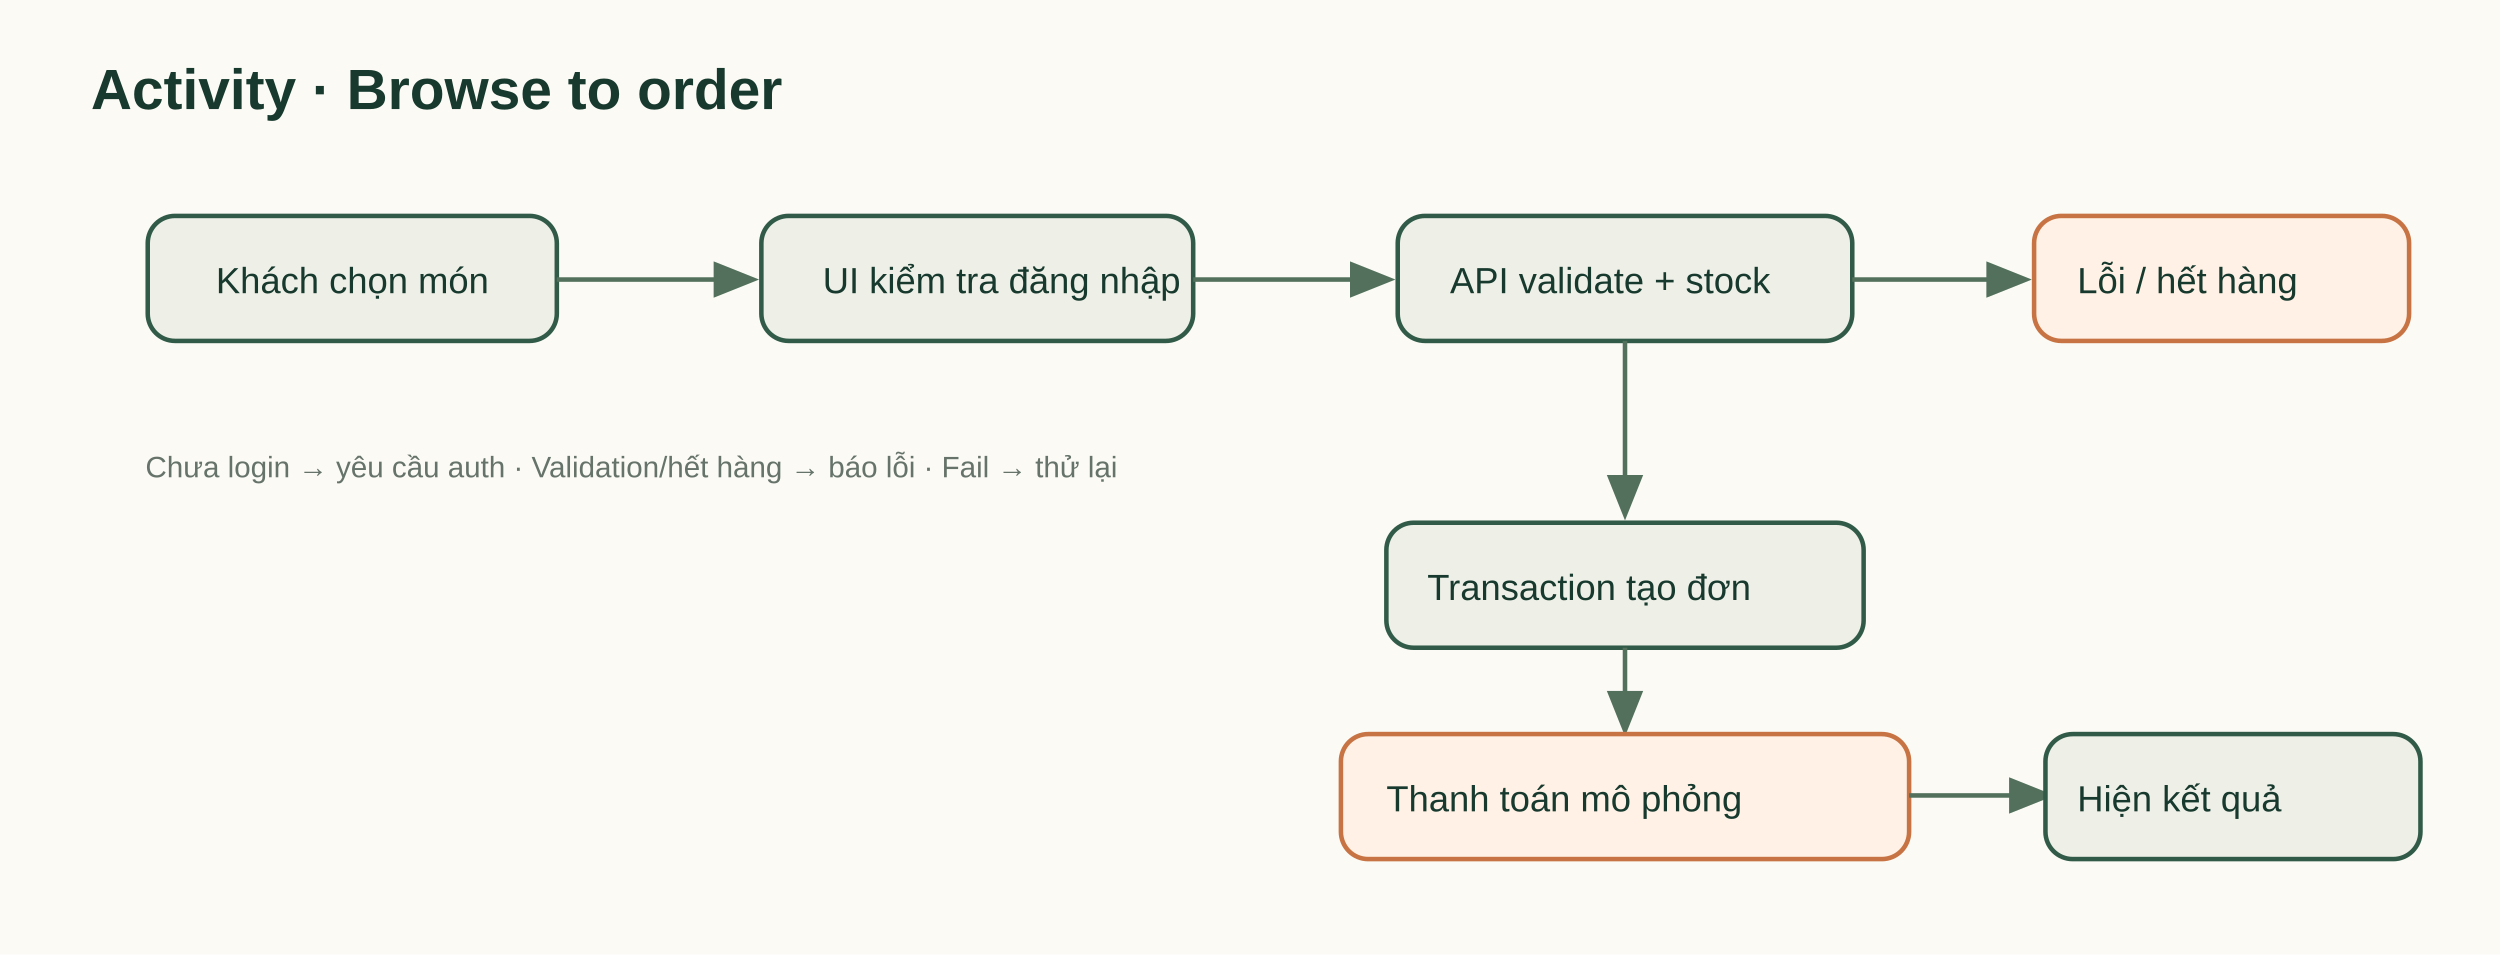
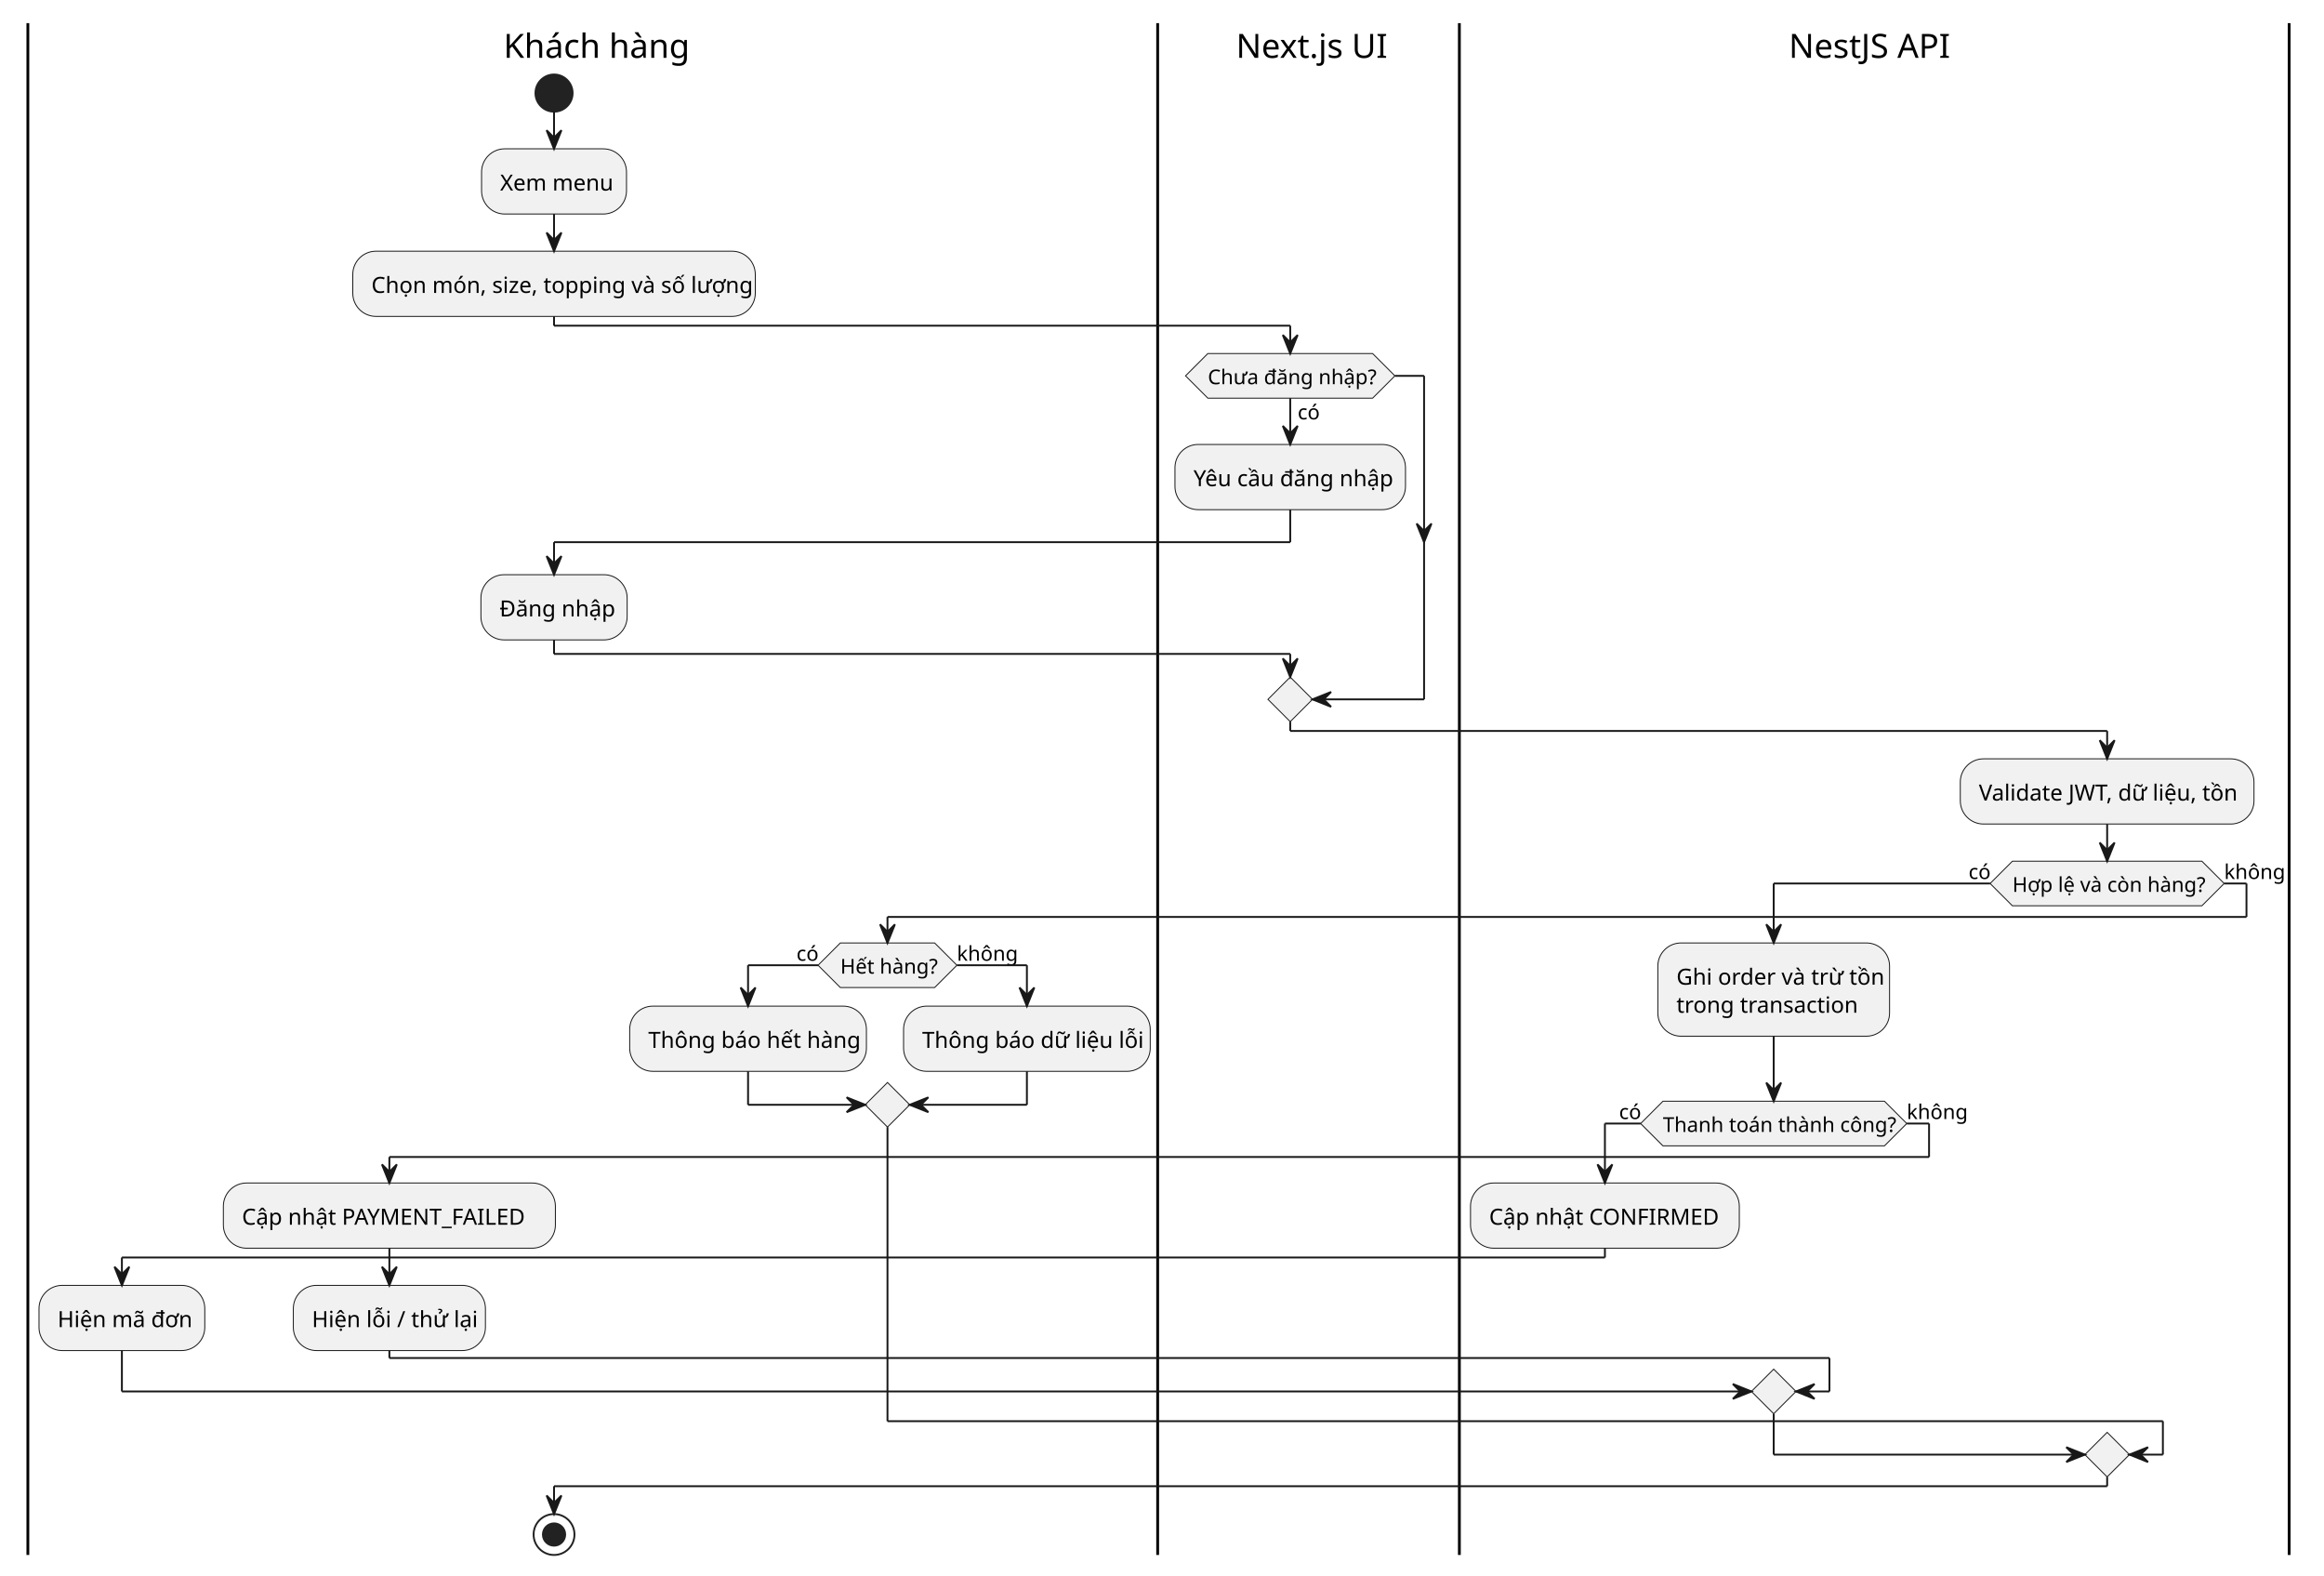
- <svg xmlns="http://www.w3.org/2000/svg" width="1100" height="420" viewBox="0 0 1100 420">
-   <rect width="100%" height="100%" fill="#fbfaf5" />
-   <style>text{font-family:Arial,sans-serif;fill:#17392e}.title{font-size:25px;font-weight:bold}.box{fill:#eef0e7;stroke:#315b48;stroke-width:2;rx:12}.alt{fill:#fff1e5;stroke:#c87343;stroke-width:2;rx:12}.t{font-size:16px}.s{font-size:13px;fill:#66736a}line{stroke:#52705b;stroke-width:2;marker-end:url(#a)}</style>
-   <defs>
-     <marker id="a" markerWidth="10" markerHeight="8" refX="8" refY="4" orient="auto">
-       <path d="M0 0L10 4L0 8z" fill="#52705b" />
-     </marker>
-   </defs>
-   <text x="40" y="48" class="title">Activity · Browse to order</text>
-   <rect class="box" x="65" y="95" width="180" height="55" />
-   <text class="t" x="95" y="129">Khách chọn món</text>
-   <line x1="245" y1="123" x2="330" y2="123" />
-   <rect class="box" x="335" y="95" width="190" height="55" />
-   <text class="t" x="362" y="129">UI kiểm tra đăng nhập</text>
-   <line x1="525" y1="123" x2="610" y2="123" />
-   <rect class="box" x="615" y="95" width="200" height="55" />
-   <text class="t" x="638" y="129">API validate + stock</text>
-   <line x1="815" y1="123" x2="890" y2="123" />
-   <rect class="alt" x="895" y="95" width="165" height="55" />
-   <text class="t" x="914" y="129">Lỗi / hết hàng</text>
-   <line x1="715" y1="150" x2="715" y2="225" />
-   <rect class="box" x="610" y="230" width="210" height="55" />
-   <text class="t" x="628" y="264">Transaction tạo đơn</text>
-   <line x1="715" y1="285" x2="715" y2="320" />
-   <rect class="alt" x="590" y="323" width="250" height="55" />
-   <text class="t" x="610" y="357">Thanh toán mô phỏng</text>
-   <line x1="840" y1="350" x2="900" y2="350" />
-   <rect class="box" x="900" y="323" width="165" height="55" />
-   <text class="t" x="914" y="357">Hiện kết quả</text>
-   <text class="s" x="64" y="210">Chưa login → yêu cầu auth · Validation/hết hàng → báo lỗi · Fail → thử lại</text>
+ <svg xmlns="http://www.w3.org/2000/svg" contentStyleType="text/css" height="848px" preserveAspectRatio="none" style="width:1251px;height:848px;background:#FFFFFF;" version="1.1" viewBox="0 0 1251 848" width="1251px" zoomAndPan="magnify">
+   <defs />
+   <g>
+     <rect fill="none" height="22.641" style="stroke:none;stroke-width:1;" width="1218.742" x="15" y="12.455" />
+     <ellipse cx="298.235" cy="50.096" fill="#222222" rx="10" ry="10" style="stroke:#222222;stroke-width:1;" />
+     <rect fill="#F1F1F1" height="35.094" rx="12.5" ry="12.5" style="stroke:#181818;stroke-width:0.5;" width="78.025" x="259.222" y="80.096" />
+     <text fill="#000000" font-family="sans-serif" font-size="12" lengthAdjust="spacing" textLength="58.025" x="269.222" y="102.553">Xem menu</text>
+     <rect fill="#F1F1F1" height="35.094" rx="12.5" ry="12.5" style="stroke:#181818;stroke-width:0.5;" width="216.676" x="189.897" y="135.19" />
+     <text fill="#000000" font-family="sans-serif" font-size="12" lengthAdjust="spacing" textLength="196.676" x="199.897" y="157.647">Chọn món, size, topping và số lượng</text>
+     <rect fill="#F1F1F1" height="35.094" rx="12.5" ry="12.5" style="stroke:#181818;stroke-width:0.5;" width="78.717" x="258.877" y="309.295" />
+     <text fill="#000000" font-family="sans-serif" font-size="12" lengthAdjust="spacing" textLength="58.717" x="268.877" y="331.752">Đăng nhập</text>
+     <rect fill="#F1F1F1" height="35.094" rx="12.5" ry="12.5" style="stroke:#181818;stroke-width:0.5;" width="89.234" x="21" y="691.764" />
+     <text fill="#000000" font-family="sans-serif" font-size="12" lengthAdjust="spacing" textLength="69.234" x="31" y="714.221">Hiện mã đơn</text>
+     <rect fill="#F1F1F1" height="35.094" rx="12.5" ry="12.5" style="stroke:#181818;stroke-width:0.5;" width="178.731" x="120.234" y="636.67" />
+     <text fill="#000000" font-family="sans-serif" font-size="12" lengthAdjust="spacing" textLength="158.731" x="130.234" y="659.127">Cập nhật PAYMENT_FAILED</text>
+     <rect fill="#F1F1F1" height="35.094" rx="12.5" ry="12.5" style="stroke:#181818;stroke-width:0.5;" width="103.402" x="157.898" y="691.764" />
+     <text fill="#000000" font-family="sans-serif" font-size="12" lengthAdjust="spacing" textLength="83.402" x="167.898" y="714.221">Hiện lỗi / thử lại</text>
+     <polygon fill="#F1F1F1" points="452.347,507.482,503.109,507.482,515.109,519.482,503.109,531.482,452.347,531.482,440.347,519.482,452.347,507.482" style="stroke:#181818;stroke-width:0.5;" />
+     <text fill="#000000" font-family="sans-serif" font-size="11" lengthAdjust="spacing" textLength="50.762" x="452.347" y="523.983">Hết hàng?</text>
+     <text fill="#000000" font-family="sans-serif" font-size="11" lengthAdjust="spacing" textLength="11.618" x="428.729" y="517.065">có</text>
+     <text fill="#000000" font-family="sans-serif" font-size="11" lengthAdjust="spacing" textLength="29.971" x="515.109" y="517.065">không</text>
+     <rect fill="#F1F1F1" height="35.094" rx="12.5" ry="12.5" style="stroke:#181818;stroke-width:0.5;" width="127.426" x="338.965" y="541.482" />
+     <text fill="#000000" font-family="sans-serif" font-size="12" lengthAdjust="spacing" textLength="107.426" x="348.965" y="563.939">Thông báo hết hàng</text>
+     <rect fill="#F1F1F1" height="35.094" rx="12.5" ry="12.5" style="stroke:#181818;stroke-width:0.5;" width="132.775" x="486.391" y="541.482" />
+     <text fill="#000000" font-family="sans-serif" font-size="12" lengthAdjust="spacing" textLength="112.775" x="496.391" y="563.939">Thông báo dữ liệu lỗi</text>
+     <polygon fill="#F1F1F1" points="477.728,582.576,489.728,594.576,477.728,606.576,465.728,594.576,477.728,582.576" style="stroke:#181818;stroke-width:0.5;" />
+     <ellipse cx="298.235" cy="825.857" fill="none" rx="11" ry="11" style="stroke:#222222;stroke-width:1;" />
+     <ellipse cx="298.235" cy="825.857" fill="#222222" rx="6" ry="6" style="stroke:#222222;stroke-width:1;" />
+     <line style="stroke:#000000;stroke-width:1.5;" x1="15" x2="15" y1="12.455" y2="836.857" />
+     <rect fill="#F1F1F1" height="35.094" rx="12.5" ry="12.5" style="stroke:#181818;stroke-width:0.5;" width="124.092" x="632.477" y="239.201" />
+     <text fill="#000000" font-family="sans-serif" font-size="12" lengthAdjust="spacing" textLength="104.092" x="642.477" y="261.658">Yêu cầu đăng nhập</text>
+     <polygon fill="#F1F1F1" points="650.166,190.283,738.88,190.283,750.88,202.283,738.88,214.283,650.166,214.283,638.166,202.283,650.166,190.283" style="stroke:#181818;stroke-width:0.5;" />
+     <text fill="#000000" font-family="sans-serif" font-size="11" lengthAdjust="spacing" textLength="11.618" x="698.523" y="225.702">có</text>
+     <text fill="#000000" font-family="sans-serif" font-size="11" lengthAdjust="spacing" textLength="88.714" x="650.166" y="206.784">Chưa đăng nhập?</text>
+     <polygon fill="#F1F1F1" points="694.523,364.389,706.523,376.389,694.523,388.389,682.523,376.389,694.523,364.389" style="stroke:#181818;stroke-width:0.5;" />
+     <line style="stroke:#000000;stroke-width:1.5;" x1="623.166" x2="623.166" y1="12.455" y2="836.857" />
+     <rect fill="#F1F1F1" height="35.094" rx="12.5" ry="12.5" style="stroke:#181818;stroke-width:0.5;" width="158.094" x="1055.222" y="408.389" />
+     <text fill="#000000" font-family="sans-serif" font-size="12" lengthAdjust="spacing" textLength="138.094" x="1065.222" y="430.846">Validate JWT, dữ liệu, tồn</text>
+     <polygon fill="#F1F1F1" points="1083.268,463.482,1185.27,463.482,1197.27,475.482,1185.27,487.482,1083.268,487.482,1071.268,475.482,1083.268,463.482" style="stroke:#181818;stroke-width:0.5;" />
+     <text fill="#000000" font-family="sans-serif" font-size="11" lengthAdjust="spacing" textLength="102.002" x="1083.268" y="479.983">Hợp lệ và còn hàng?</text>
+     <text fill="#000000" font-family="sans-serif" font-size="11" lengthAdjust="spacing" textLength="11.618" x="1059.65" y="473.065">có</text>
+     <text fill="#000000" font-family="sans-serif" font-size="11" lengthAdjust="spacing" textLength="29.971" x="1197.27" y="473.065">không</text>
+     <rect fill="#F1F1F1" height="50.188" rx="12.5" ry="12.5" style="stroke:#181818;stroke-width:0.5;" width="124.742" x="892.405" y="507.482" />
+     <text fill="#000000" font-family="sans-serif" font-size="12" lengthAdjust="spacing" textLength="104.742" x="902.405" y="529.939">Ghi order và trừ tồn</text>
+     <text fill="#000000" font-family="sans-serif" font-size="12" lengthAdjust="spacing" textLength="89.385" x="902.405" y="545.033">trong transaction</text>
+     <polygon fill="#F1F1F1" points="895.144,592.67,1014.409,592.67,1026.409,604.67,1014.409,616.67,895.144,616.67,883.144,604.67,895.144,592.67" style="stroke:#181818;stroke-width:0.5;" />
+     <text fill="#000000" font-family="sans-serif" font-size="11" lengthAdjust="spacing" textLength="119.265" x="895.144" y="609.171">Thanh toán thành công?</text>
+     <text fill="#000000" font-family="sans-serif" font-size="11" lengthAdjust="spacing" textLength="11.618" x="871.526" y="602.253">có</text>
+     <text fill="#000000" font-family="sans-serif" font-size="11" lengthAdjust="spacing" textLength="29.971" x="1026.409" y="602.253">không</text>
+     <rect fill="#F1F1F1" height="35.094" rx="12.5" ry="12.5" style="stroke:#181818;stroke-width:0.5;" width="144.699" x="791.569" y="636.67" />
+     <text fill="#000000" font-family="sans-serif" font-size="12" lengthAdjust="spacing" textLength="124.699" x="801.569" y="659.127">Cập nhật CONFIRMED</text>
+     <polygon fill="#F1F1F1" points="954.776,736.857,966.776,748.857,954.776,760.857,942.776,748.857,954.776,736.857" style="stroke:#181818;stroke-width:0.5;" />
+     <polygon fill="#F1F1F1" points="1134.269,770.857,1146.269,782.857,1134.269,794.857,1122.269,782.857,1134.269,770.857" style="stroke:#181818;stroke-width:0.5;" />
+     <line style="stroke:#000000;stroke-width:1.5;" x1="785.569" x2="785.569" y1="12.455" y2="836.857" />
+     <line style="stroke:#000000;stroke-width:1.5;" x1="1232.241" x2="1232.241" y1="12.455" y2="836.857" />
+     <line style="stroke:#181818;stroke-width:1;" x1="298.235" x2="298.235" y1="60.096" y2="80.096" />
+     <polygon fill="#181818" points="294.235,70.096,298.235,80.096,302.235,70.096,298.235,74.096" style="stroke:#181818;stroke-width:1;" />
+     <line style="stroke:#181818;stroke-width:1;" x1="298.235" x2="298.235" y1="115.189" y2="135.19" />
+     <polygon fill="#181818" points="294.235,125.189,298.235,135.19,302.235,125.189,298.235,129.19" style="stroke:#181818;stroke-width:1;" />
+     <line style="stroke:#181818;stroke-width:1;" x1="209.6" x2="209.6" y1="671.764" y2="691.764" />
+     <polygon fill="#181818" points="205.6,681.764,209.6,691.764,213.6,681.764,209.6,685.764" style="stroke:#181818;stroke-width:1;" />
+     <line style="stroke:#181818;stroke-width:1;" x1="440.347" x2="402.678" y1="519.482" y2="519.482" />
+     <line style="stroke:#181818;stroke-width:1;" x1="402.678" x2="402.678" y1="519.482" y2="541.482" />
+     <polygon fill="#181818" points="398.678,531.482,402.678,541.482,406.678,531.482,402.678,535.482" style="stroke:#181818;stroke-width:1;" />
+     <line style="stroke:#181818;stroke-width:1;" x1="515.109" x2="552.778" y1="519.482" y2="519.482" />
+     <line style="stroke:#181818;stroke-width:1;" x1="552.778" x2="552.778" y1="519.482" y2="541.482" />
+     <polygon fill="#181818" points="548.778,531.482,552.778,541.482,556.778,531.482,552.778,535.482" style="stroke:#181818;stroke-width:1;" />
+     <line style="stroke:#181818;stroke-width:1;" x1="402.678" x2="402.678" y1="576.576" y2="594.576" />
+     <line style="stroke:#181818;stroke-width:1;" x1="402.678" x2="465.728" y1="594.576" y2="594.576" />
+     <polygon fill="#181818" points="455.728,590.576,465.728,594.576,455.728,598.576,459.728,594.576" style="stroke:#181818;stroke-width:1;" />
+     <line style="stroke:#181818;stroke-width:1;" x1="552.778" x2="552.778" y1="576.576" y2="594.576" />
+     <line style="stroke:#181818;stroke-width:1;" x1="552.778" x2="489.728" y1="594.576" y2="594.576" />
+     <polygon fill="#181818" points="499.728,590.576,489.728,594.576,499.728,598.576,495.728,594.576" style="stroke:#181818;stroke-width:1;" />
+     <line style="stroke:#181818;stroke-width:1;" x1="694.523" x2="694.523" y1="214.283" y2="239.201" />
+     <polygon fill="#181818" points="690.523,229.201,694.523,239.201,698.523,229.201,694.523,233.201" style="stroke:#181818;stroke-width:1;" />
+     <line style="stroke:#181818;stroke-width:1;" x1="750.88" x2="766.569" y1="202.283" y2="202.283" />
+     <polygon fill="#181818" points="762.569,281.795,766.569,291.795,770.569,281.795,766.569,285.795" style="stroke:#181818;stroke-width:1;" />
+     <line style="stroke:#181818;stroke-width:1;" x1="766.569" x2="766.569" y1="202.283" y2="376.389" />
+     <line style="stroke:#181818;stroke-width:1;" x1="766.569" x2="706.523" y1="376.389" y2="376.389" />
+     <polygon fill="#181818" points="716.523,372.389,706.523,376.389,716.523,380.389,712.523,376.389" style="stroke:#181818;stroke-width:1;" />
+     <line style="stroke:#181818;stroke-width:1;" x1="883.144" x2="863.919" y1="604.67" y2="604.67" />
+     <line style="stroke:#181818;stroke-width:1;" x1="863.919" x2="863.919" y1="604.67" y2="636.67" />
+     <polygon fill="#181818" points="859.919,626.67,863.919,636.67,867.919,626.67,863.919,630.67" style="stroke:#181818;stroke-width:1;" />
+     <line style="stroke:#181818;stroke-width:1;" x1="954.776" x2="954.776" y1="557.67" y2="592.67" />
+     <polygon fill="#181818" points="950.776,582.67,954.776,592.67,958.776,582.67,954.776,586.67" style="stroke:#181818;stroke-width:1;" />
+     <line style="stroke:#181818;stroke-width:1;" x1="1071.268" x2="954.776" y1="475.482" y2="475.482" />
+     <line style="stroke:#181818;stroke-width:1;" x1="954.776" x2="954.776" y1="475.482" y2="507.482" />
+     <polygon fill="#181818" points="950.776,497.482,954.776,507.482,958.776,497.482,954.776,501.482" style="stroke:#181818;stroke-width:1;" />
+     <line style="stroke:#181818;stroke-width:1;" x1="954.776" x2="954.776" y1="760.857" y2="782.857" />
+     <line style="stroke:#181818;stroke-width:1;" x1="954.776" x2="1122.269" y1="782.857" y2="782.857" />
+     <polygon fill="#181818" points="1112.269,778.857,1122.269,782.857,1112.269,786.857,1116.269,782.857" style="stroke:#181818;stroke-width:1;" />
+     <line style="stroke:#181818;stroke-width:1;" x1="1134.269" x2="1134.269" y1="443.482" y2="463.482" />
+     <polygon fill="#181818" points="1130.269,453.482,1134.269,463.482,1138.269,453.482,1134.269,457.482" style="stroke:#181818;stroke-width:1;" />
+     <line style="stroke:#181818;stroke-width:1;" x1="694.523" x2="694.523" y1="274.295" y2="291.795" />
+     <line style="stroke:#181818;stroke-width:1;" x1="694.523" x2="298.235" y1="291.795" y2="291.795" />
+     <line style="stroke:#181818;stroke-width:1;" x1="298.235" x2="298.235" y1="291.795" y2="309.295" />
+     <polygon fill="#181818" points="294.235,299.295,298.235,309.295,302.235,299.295,298.235,303.295" style="stroke:#181818;stroke-width:1;" />
+     <line style="stroke:#181818;stroke-width:1;" x1="298.235" x2="298.235" y1="344.389" y2="351.93" />
+     <line style="stroke:#181818;stroke-width:1;" x1="298.235" x2="694.523" y1="351.93" y2="351.93" />
+     <line style="stroke:#181818;stroke-width:1;" x1="694.523" x2="694.523" y1="351.93" y2="364.389" />
+     <polygon fill="#181818" points="690.523,354.389,694.523,364.389,698.523,354.389,694.523,358.389" style="stroke:#181818;stroke-width:1;" />
+     <line style="stroke:#181818;stroke-width:1;" x1="298.235" x2="298.235" y1="170.283" y2="175.283" />
+     <line style="stroke:#181818;stroke-width:1;" x1="298.235" x2="694.523" y1="175.283" y2="175.283" />
+     <line style="stroke:#181818;stroke-width:1;" x1="694.523" x2="694.523" y1="175.283" y2="190.283" />
+     <polygon fill="#181818" points="690.523,180.283,694.523,190.283,698.523,180.283,694.523,184.283" style="stroke:#181818;stroke-width:1;" />
+     <line style="stroke:#181818;stroke-width:1;" x1="694.523" x2="694.523" y1="388.389" y2="393.389" />
+     <line style="stroke:#181818;stroke-width:1;" x1="694.523" x2="1134.269" y1="393.389" y2="393.389" />
+     <line style="stroke:#181818;stroke-width:1;" x1="1134.269" x2="1134.269" y1="393.389" y2="408.389" />
+     <polygon fill="#181818" points="1130.269,398.389,1134.269,408.389,1138.269,398.389,1134.269,402.389" style="stroke:#181818;stroke-width:1;" />
+     <line style="stroke:#181818;stroke-width:1;" x1="863.919" x2="863.919" y1="671.764" y2="676.764" />
+     <line style="stroke:#181818;stroke-width:1;" x1="863.919" x2="65.617" y1="676.764" y2="676.764" />
+     <line style="stroke:#181818;stroke-width:1;" x1="65.617" x2="65.617" y1="676.764" y2="691.764" />
+     <polygon fill="#181818" points="61.617,681.764,65.617,691.764,69.617,681.764,65.617,685.764" style="stroke:#181818;stroke-width:1;" />
+     <line style="stroke:#181818;stroke-width:1;" x1="1026.409" x2="1038.409" y1="604.67" y2="604.67" />
+     <line style="stroke:#181818;stroke-width:1;" x1="1038.409" x2="1038.409" y1="604.67" y2="622.67" />
+     <line style="stroke:#181818;stroke-width:1;" x1="1038.409" x2="209.6" y1="622.67" y2="622.67" />
+     <line style="stroke:#181818;stroke-width:1;" x1="209.6" x2="209.6" y1="622.67" y2="636.67" />
+     <polygon fill="#181818" points="205.6,626.67,209.6,636.67,213.6,626.67,209.6,630.67" style="stroke:#181818;stroke-width:1;" />
+     <line style="stroke:#181818;stroke-width:1;" x1="65.617" x2="65.617" y1="726.857" y2="748.857" />
+     <line style="stroke:#181818;stroke-width:1;" x1="65.617" x2="942.776" y1="748.857" y2="748.857" />
+     <polygon fill="#181818" points="932.776,744.857,942.776,748.857,932.776,752.857,936.776,748.857" style="stroke:#181818;stroke-width:1;" />
+     <line style="stroke:#181818;stroke-width:1;" x1="209.6" x2="209.6" y1="726.857" y2="730.857" />
+     <line style="stroke:#181818;stroke-width:1;" x1="209.6" x2="984.776" y1="730.857" y2="730.857" />
+     <line style="stroke:#181818;stroke-width:1;" x1="984.776" x2="984.776" y1="730.857" y2="748.857" />
+     <line style="stroke:#181818;stroke-width:1;" x1="984.776" x2="966.776" y1="748.857" y2="748.857" />
+     <polygon fill="#181818" points="976.776,744.857,966.776,748.857,976.776,752.857,972.776,748.857" style="stroke:#181818;stroke-width:1;" />
+     <line style="stroke:#181818;stroke-width:1;" x1="1197.27" x2="1209.27" y1="475.482" y2="475.482" />
+     <line style="stroke:#181818;stroke-width:1;" x1="1209.27" x2="1209.27" y1="475.482" y2="493.482" />
+     <line style="stroke:#181818;stroke-width:1;" x1="1209.27" x2="477.728" y1="493.482" y2="493.482" />
+     <line style="stroke:#181818;stroke-width:1;" x1="477.728" x2="477.728" y1="493.482" y2="507.482" />
+     <polygon fill="#181818" points="473.728,497.482,477.728,507.482,481.728,497.482,477.728,501.482" style="stroke:#181818;stroke-width:1;" />
+     <line style="stroke:#181818;stroke-width:1;" x1="477.728" x2="477.728" y1="606.576" y2="764.857" />
+     <line style="stroke:#181818;stroke-width:1;" x1="477.728" x2="1164.269" y1="764.857" y2="764.857" />
+     <line style="stroke:#181818;stroke-width:1;" x1="1164.269" x2="1164.269" y1="764.857" y2="782.857" />
+     <line style="stroke:#181818;stroke-width:1;" x1="1164.269" x2="1146.269" y1="782.857" y2="782.857" />
+     <polygon fill="#181818" points="1156.269,778.857,1146.269,782.857,1156.269,786.857,1152.269,782.857" style="stroke:#181818;stroke-width:1;" />
+     <line style="stroke:#181818;stroke-width:1;" x1="1134.269" x2="1134.269" y1="794.857" y2="799.857" />
+     <line style="stroke:#181818;stroke-width:1;" x1="1134.269" x2="298.235" y1="799.857" y2="799.857" />
+     <line style="stroke:#181818;stroke-width:1;" x1="298.235" x2="298.235" y1="799.857" y2="814.857" />
+     <polygon fill="#181818" points="294.235,804.857,298.235,814.857,302.235,804.857,298.235,808.857" style="stroke:#181818;stroke-width:1;" />
+     <text fill="#000000" font-family="sans-serif" font-size="18" lengthAdjust="spacing" textLength="96.082" x="271.042" y="31.141">Khách hàng</text>
+     <text fill="#000000" font-family="sans-serif" font-size="18" lengthAdjust="spacing" textLength="78.012" x="665.362" y="31.141">Next.js UI</text>
+     <text fill="#000000" font-family="sans-serif" font-size="18" lengthAdjust="spacing" textLength="92.03" x="962.89" y="31.141">NestJS API</text>
+   </g>
</svg>
